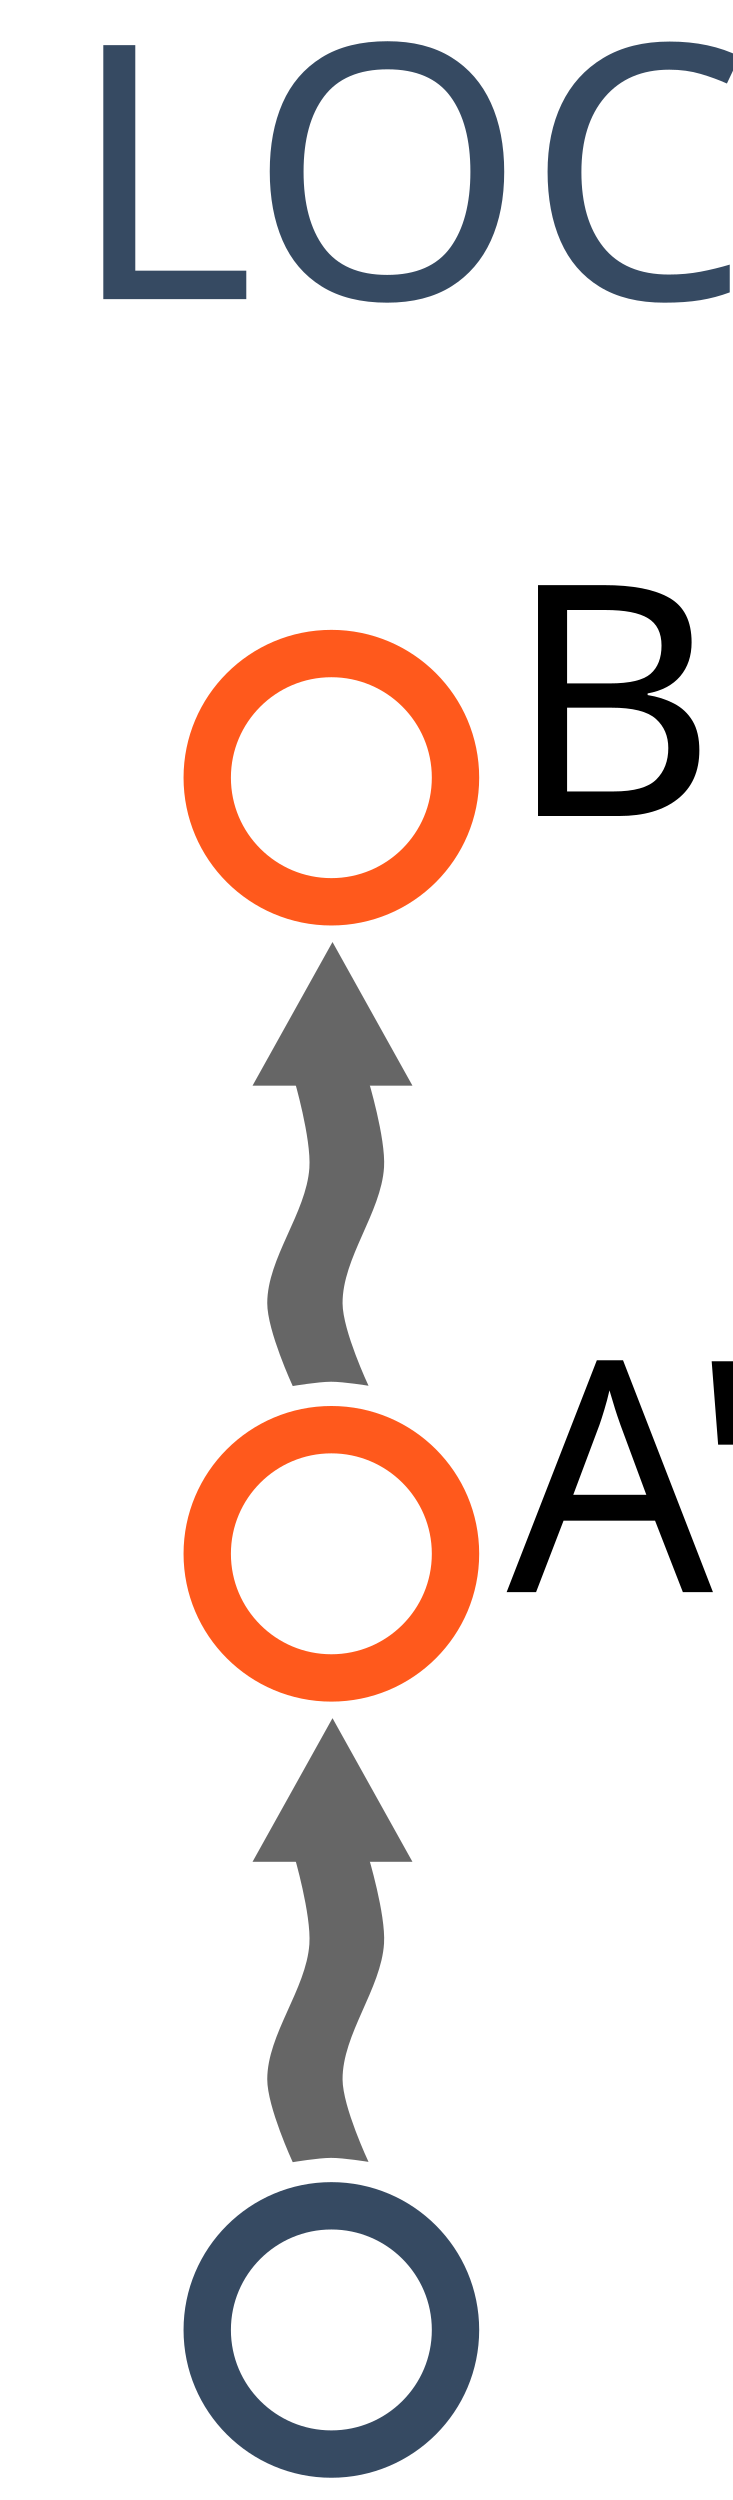
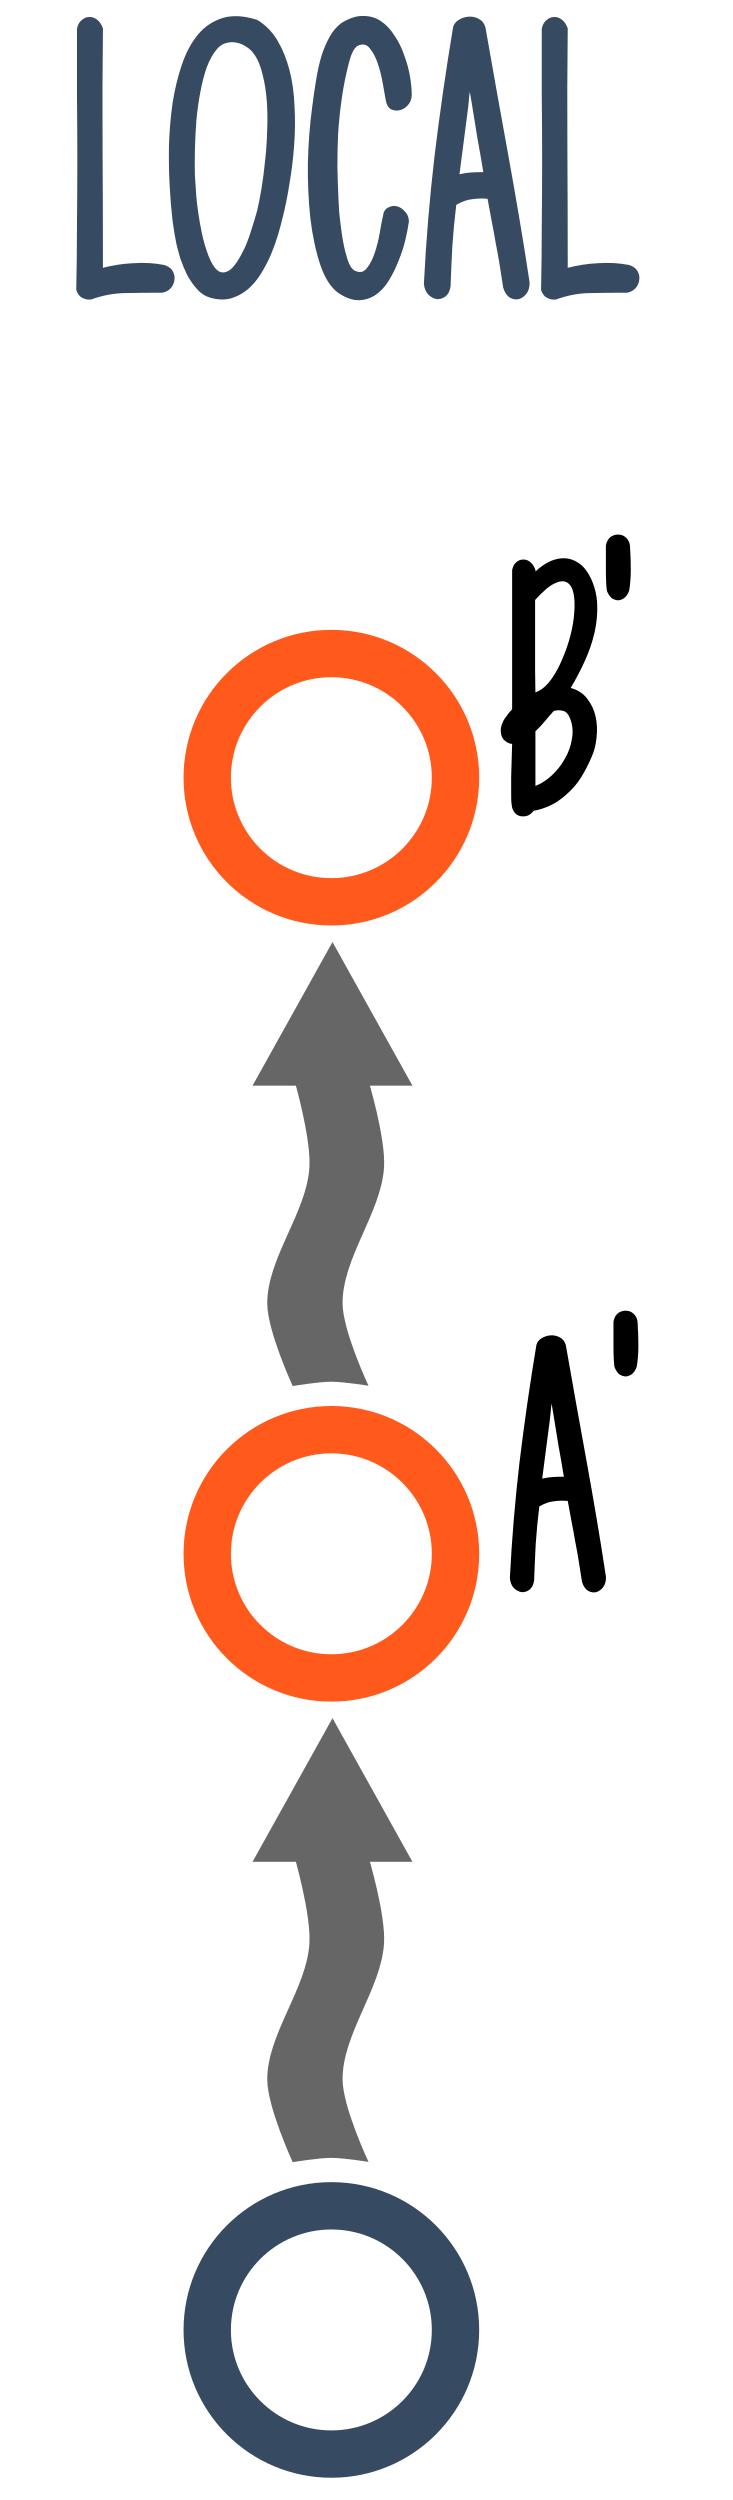
<svg xmlns="http://www.w3.org/2000/svg" version="1.1" id="svg9172" viewBox="0 0 282.056 962.145" height="271.539mm" width="79.602mm">
  <defs id="defs9174" />
  <g transform="translate(-150.464,-45.57521)" id="layer1">
-     <circle style="fill:none;fill-opacity:1;stroke:#364a62;stroke-width:18.226;stroke-linejoin:miter;stroke-miterlimit:4;stroke-dasharray:none;stroke-opacity:1" id="circle8343" cx="277.994" cy="942.276" r="47.775" />
+     <path style="fill:none;fill-opacity:1;stroke:#364a62;stroke-width:18.226;stroke-linejoin:miter;stroke-miterlimit:4;stroke-dasharray:none;stroke-opacity:1" d="m 325.768,942.276 a 47.775,47.775 0 0 1 -47.775,47.775 47.775,47.775 0 0 1 -47.775,-47.775 47.775,47.775 0 0 1 47.775,-47.775 47.775,47.775 0 0 1 47.775,47.775 z" id="circle8343" />
    <g id="g8345" transform="matrix(4.978387,0,0,4.365261,-47.84542,-1859.002)" style="fill:#666666;fill-opacity:1">
      <path id="path8347" d="m 62.464,626.931 c 0,0 -1.975,-4.87 -1.97,-7.315 0.008,-3.98 3.012,-7.925 3.256,-11.905 0.16,-2.606 -1.176,-7.814 -1.176,-7.814 l 5.724,0.025 c 0,0 1.364,5.141 1.225,7.715 -0.217,4.012 -3.224,7.991 -3.206,12.003 0.011,2.429 2.007,7.265 2.007,7.265 0,0 -1.924,-0.358 -2.897,-0.355 -0.996,0.003 -2.963,0.38 -2.963,0.38 z" style="fill:#666666;fill-opacity:1;stroke:none;stroke-width:0;stroke-linejoin:miter;stroke-miterlimit:4;stroke-dasharray:none;stroke-opacity:0.624" />
      <path id="path8349" d="m 71.718,600.445 -12.361,0 6.181,-12.662 z" style="fill:#666666;fill-opacity:1;stroke:none;stroke-width:0;stroke-linejoin:miter;stroke-miterlimit:4;stroke-dasharray:none;stroke-opacity:0.624" />
    </g>
-     <circle style="fill:none;fill-opacity:1;stroke:#ff591c;stroke-width:18.226;stroke-linejoin:miter;stroke-miterlimit:4;stroke-dasharray:none;stroke-opacity:1" id="circle8351" cx="277.994" cy="643.572" r="47.775" />
-     <circle r="47.775" cy="344.869" cx="277.994" id="circle8353" style="fill:none;fill-opacity:1;stroke:#ff591c;stroke-width:18.226;stroke-linejoin:miter;stroke-miterlimit:4;stroke-dasharray:none;stroke-opacity:1" />
+     <path style="fill:none;fill-opacity:1;stroke:#ff591c;stroke-width:18.226;stroke-linejoin:miter;stroke-miterlimit:4;stroke-dasharray:none;stroke-opacity:1" d="m 325.768,643.572 a 47.775,47.775 0 0 1 -47.775,47.775 47.775,47.775 0 0 1 -47.775,-47.775 47.775,47.775 0 0 1 47.775,-47.775 47.775,47.775 0 0 1 47.775,47.775 z" id="circle8351" />
+     <path style="fill:none;fill-opacity:1;stroke:#ff591c;stroke-width:18.226;stroke-linejoin:miter;stroke-miterlimit:4;stroke-dasharray:none;stroke-opacity:1" d="m 325.768,344.869 a 47.775,47.775 0 0 1 -47.775,47.775 47.775,47.775 0 0 1 -47.775,-47.775 47.775,47.775 0 0 1 47.775,-47.775 47.775,47.775 0 0 1 47.775,47.775 z" id="circle8353" />
    <g transform="matrix(4.978387,0,0,4.365261,-47.84542,-2157.705)" id="g8355" style="fill:#666666;fill-opacity:1">
      <path style="fill:#666666;fill-opacity:1;stroke:none;stroke-width:0;stroke-linejoin:miter;stroke-miterlimit:4;stroke-dasharray:none;stroke-opacity:0.624" d="m 62.464,626.931 c 0,0 -1.975,-4.87 -1.97,-7.315 0.008,-3.98 3.012,-7.925 3.256,-11.905 0.16,-2.606 -1.176,-7.814 -1.176,-7.814 l 5.724,0.025 c 0,0 1.364,5.141 1.225,7.715 -0.217,4.012 -3.224,7.991 -3.206,12.003 0.011,2.429 2.007,7.265 2.007,7.265 0,0 -1.924,-0.358 -2.897,-0.355 -0.996,0.003 -2.963,0.38 -2.963,0.38 z" id="path8357" />
      <path style="fill:#666666;fill-opacity:1;stroke:none;stroke-width:0;stroke-linejoin:miter;stroke-miterlimit:4;stroke-dasharray:none;stroke-opacity:0.624" d="m 71.718,600.445 -12.361,0 6.181,-12.662 z" id="path8359" />
    </g>
-     <text xml:space="preserve" style="font-style:normal;font-weight:normal;font-size:199.135px;line-height:125%;font-family:sans-serif;letter-spacing:0px;word-spacing:0px;fill:#000000;fill-opacity:1;stroke:none;stroke-width:1px;stroke-linecap:butt;stroke-linejoin:miter;stroke-opacity:1" x="345.447" y="359.621" id="text8361">
-       <tspan id="tspan8363" x="345.447" y="359.621" style="font-style:normal;font-variant:normal;font-weight:normal;font-stretch:normal;font-size:124.46px;font-family:Photographs;-inkscape-font-specification:Photographs">B'</tspan>
+     <g aria-label="B'" style="font-style:normal;font-weight:normal;font-size:199.135px;line-height:125%;font-family:sans-serif;letter-spacing:0px;word-spacing:0px;fill:#000000;fill-opacity:1;stroke:none;stroke-width:1px;stroke-linecap:butt;stroke-linejoin:miter;stroke-opacity:1" id="text8361">
+       <path d="m 347.563,265.032 q 0.373,-1.991 1.494,-2.987 1.245,-1.12 2.614,-1.12 1.494,-0.124 2.738,0.871 1.369,0.996 2.116,3.111 v 0.622 q 2.614,-2.489 5.476,-3.858 2.987,-1.369 5.85,-1.245 2.863,0.124 5.352,1.867 2.614,1.742 4.481,5.476 2.365,4.854 2.614,10.206 0.249,5.352 -0.996,10.952 -1.245,5.476 -3.734,10.952 -2.489,5.476 -5.476,10.455 4.107,1.12 6.347,4.107 2.365,2.987 3.236,6.845 0.871,3.858 0.373,8.09 -0.373,4.107 -1.867,7.468 -1.867,4.356 -4.107,7.965 -2.24,3.609 -5.725,6.596 -2.863,2.614 -5.974,4.107 -3.111,1.494 -6.596,2.116 -0.747,1.12 -1.991,1.742 -1.12,0.498 -2.365,0.373 -1.245,0 -2.365,-0.871 -0.996,-0.871 -1.494,-2.489 -0.124,-0.747 -0.249,-1.618 -0.124,-0.996 -0.124,-3.36 0,-2.489 0,-6.97 0.124,-4.605 0.373,-12.57 -1.618,0 -3.36,-1.742 -0.996,-1.494 -0.996,-2.987 -0.124,-1.494 0.498,-2.987 0.498,-1.494 1.618,-2.863 0.996,-1.494 2.24,-2.738 z m 8.837,11.45 q 0,3.734 0,8.339 0,4.605 0,9.459 0,4.729 0,9.334 0.124,4.605 0.124,8.463 0.249,-0.124 0.498,-0.249 0.373,-0.124 0.622,-0.249 2.738,-1.369 5.103,-4.729 2.365,-3.36 4.107,-7.592 1.867,-4.232 3.111,-8.961 1.245,-4.729 1.494,-8.961 0.373,-4.232 -0.249,-7.343 -0.622,-3.111 -2.489,-4.232 -1.742,-1.12 -4.854,0.373 -2.987,1.369 -7.468,6.347 z m 13.442,45.552 q -0.996,-2.489 -2.614,-2.863 -1.618,-0.498 -3.609,0 -1.618,1.742 -3.36,3.858 -1.742,2.116 -3.734,3.983 v 21.034 q 3.236,-1.245 6.223,-3.983 3.111,-2.863 5.103,-6.472 2.116,-3.609 2.738,-7.716 0.747,-4.107 -0.747,-7.841 z" style="font-style:normal;font-variant:normal;font-weight:normal;font-stretch:normal;font-size:124.46px;font-family:Photographs;-inkscape-font-specification:Photographs" id="path32792" />
+       <path d="m 383.647,255.448 q 0.498,-2.365 1.991,-3.36 1.618,-0.996 3.236,-0.747 1.618,0.124 2.863,1.494 1.245,1.369 1.245,3.734 v 0.249 q 0.249,3.858 0.249,8.09 0,4.107 -0.622,7.965 -0.622,1.742 -1.742,2.738 -1.12,0.871 -2.365,0.996 -1.245,0 -2.489,-0.747 -1.12,-0.871 -1.867,-2.614 -0.249,-0.622 -0.373,-2.987 -0.124,-2.489 -0.124,-5.352 0,-2.863 0,-5.601 0,-2.738 0,-3.858 z" style="font-style:normal;font-variant:normal;font-weight:normal;font-stretch:normal;font-size:124.46px;font-family:Photographs;-inkscape-font-specification:Photographs" id="path32794" />
+     </g>
+     <g aria-label="A'" style="font-style:normal;font-weight:normal;font-size:199.135px;line-height:125%;font-family:sans-serif;letter-spacing:0px;word-spacing:0px;fill:#000000;fill-opacity:1;stroke:none;stroke-width:1px;stroke-linecap:butt;stroke-linejoin:miter;stroke-opacity:1" id="text8365">
+       <path d="m 358.018,625.342 q -0.871,7.094 -1.369,14.313 -0.373,7.094 -0.622,14.188 -0.373,2.489 -1.867,3.609 -1.369,0.996 -2.987,0.871 -1.494,-0.249 -2.863,-1.494 -1.369,-1.369 -1.618,-3.858 1.12,-22.403 3.734,-44.805 2.738,-22.527 6.472,-44.93 0.373,-1.618 1.991,-2.614 1.618,-0.996 3.485,-1.12 1.867,-0.124 3.485,0.747 1.742,0.871 2.365,2.987 1.991,11.45 3.983,22.527 1.991,11.077 3.983,22.029 1.991,10.952 3.858,22.029 1.867,10.952 3.609,22.527 0.124,2.365 -0.996,3.983 -1.12,1.494 -2.738,1.991 -1.494,0.373 -3.111,-0.498 -1.618,-0.996 -2.365,-3.485 -0.622,-4.232 -1.245,-7.965 -0.622,-3.858 -1.369,-7.592 -0.622,-3.734 -1.369,-7.468 -0.747,-3.858 -1.494,-8.09 -2.489,-0.249 -5.227,0.124 -2.738,0.249 -5.725,1.991 z m 1.12,-10.704 q 2.116,-0.498 4.107,-0.622 2.116,-0.124 4.232,-0.124 -0.996,-6.099 -2.116,-12.197 -0.996,-6.099 -1.991,-12.322 l -0.622,-3.609 q -0.249,1.742 -0.373,3.485 -0.124,1.618 -0.373,3.36 z" style="font-style:normal;font-variant:normal;font-weight:normal;font-stretch:normal;font-size:124.46px;font-family:Photographs;-inkscape-font-specification:Photographs" id="path32797" />
+       <path d="m 386.564,554.151 q 0.498,-2.365 1.991,-3.36 1.618,-0.996 3.236,-0.747 1.618,0.124 2.863,1.494 1.245,1.369 1.245,3.734 v 0.249 q 0.249,3.858 0.249,8.09 0,4.107 -0.622,7.965 -0.622,1.742 -1.742,2.738 -1.12,0.871 -2.365,0.996 -1.245,0 -2.489,-0.747 -1.12,-0.871 -1.867,-2.614 -0.249,-0.622 -0.373,-2.987 -0.124,-2.489 -0.124,-5.352 0,-2.863 0,-5.601 0,-2.738 0,-3.858 z" style="font-style:normal;font-variant:normal;font-weight:normal;font-stretch:normal;font-size:124.46px;font-family:Photographs;-inkscape-font-specification:Photographs" id="path32799" />
+     </g>
+     <g aria-label="LOCAL" style="font-style:normal;font-weight:normal;font-size:199.135px;line-height:125%;font-family:sans-serif;letter-spacing:0px;word-spacing:0px;fill:#364a62;fill-opacity:1;stroke:none;stroke-width:1px;stroke-linecap:butt;stroke-linejoin:miter;stroke-opacity:1" id="text8369">
+       <path d="m 185.562,160.826 q -1.506,0.274 -3.286,-0.548 -1.78,-0.821 -2.464,-3.149 0.274,-12.869 0.274,-25.191 0.137,-12.322 0.137,-24.506 0,-12.322 -0.137,-24.78 0,-12.595 0,-26.012 0.411,-2.19 1.78,-3.286 1.369,-1.232 2.875,-1.232 1.506,-0.137 3.012,0.958 1.506,1.095 2.327,3.423 -0.274,22.726 -0.137,46 0.137,23.137 0.137,46.137 5.75,-1.506 11.774,-1.78 6.161,-0.411 11.774,0.685 2.327,0.685 3.286,2.327 0.958,1.643 0.685,3.423 -0.137,1.643 -1.369,3.149 -1.232,1.369 -3.286,1.78 h -0.137 q -6.982,0 -13.691,0.137 -6.708,0 -13.554,2.464 z" style="font-style:normal;font-variant:normal;font-weight:normal;font-stretch:normal;font-size:136.906px;line-height:125%;font-family:Photographs;-inkscape-font-specification:Photographs;fill:#364a62;fill-opacity:1" id="path32802" />
+       <path d="m 249.442,53.219 q 4.792,2.875 7.804,7.941 3.012,5.066 4.655,11.5 1.643,6.435 1.917,13.827 0.411,7.393 -0.137,14.923 -0.548,7.53 -1.78,14.649 -1.095,7.119 -2.601,13.006 -0.685,2.875 -1.78,6.708 -1.095,3.696 -2.738,7.667 -1.643,3.833 -3.833,7.393 -2.19,3.56 -5.066,6.024 -2.875,2.464 -6.571,3.56 -3.56,0.958 -7.941,-0.274 -2.875,-0.821 -5.066,-3.286 -2.19,-2.464 -3.833,-5.476 -1.506,-3.149 -2.601,-6.298 -0.958,-3.286 -1.506,-5.613 -0.685,-3.149 -1.506,-9.036 -0.685,-5.887 -1.095,-13.28 -0.411,-7.393 -0.274,-15.607 0.274,-8.351 1.369,-16.155 1.232,-7.941 3.56,-14.786 2.327,-6.982 6.161,-11.637 3.833,-4.655 9.446,-6.435 5.613,-1.78 13.417,0.685 z m -1.232,13.143 q -1.095,-1.643 -2.875,-2.738 -1.78,-1.232 -3.833,-1.643 -1.917,-0.411 -3.97,0.137 -2.054,0.548 -3.56,2.327 -2.327,2.738 -3.97,7.119 -1.506,4.381 -2.464,9.583 -0.958,5.066 -1.506,10.816 -0.411,5.613 -0.548,11.089 -0.137,5.339 0,10.131 0.274,4.792 0.548,8.214 0.137,1.643 0.685,5.75 0.548,3.97 1.506,8.488 0.958,4.381 2.464,8.351 1.506,3.97 3.423,5.613 2.054,1.643 4.655,0 2.601,-1.78 5.887,-8.625 1.506,-3.423 2.601,-7.119 1.232,-3.696 2.19,-7.256 0.821,-3.423 1.643,-8.351 0.821,-4.929 1.369,-10.542 0.685,-5.75 0.821,-11.774 0.274,-6.024 -0.137,-11.5 -0.411,-5.613 -1.643,-10.268 -1.095,-4.792 -3.286,-7.804 z" style="font-style:normal;font-variant:normal;font-weight:normal;font-stretch:normal;font-size:136.906px;line-height:125%;font-family:Photographs;-inkscape-font-specification:Photographs;fill:#364a62;fill-opacity:1" id="path32804" />
+       <path d="m 270.595,86.897 q 0.685,-5.476 1.506,-10.405 0.821,-5.066 2.054,-9.31 1.369,-4.244 3.149,-7.393 1.78,-3.286 4.518,-5.339 4.655,-2.875 8.488,-2.738 3.833,0 6.845,2.054 3.012,2.054 5.202,5.613 2.327,3.423 3.696,7.53 1.506,3.97 2.19,8.077 0.685,3.97 0.685,6.982 0,2.464 -1.506,4.107 -1.369,1.506 -3.149,1.917 -1.78,0.411 -3.423,-0.411 -1.506,-0.958 -1.917,-3.423 -0.411,-2.19 -1.095,-6.161 -0.685,-4.107 -1.917,-7.804 -1.232,-3.696 -3.149,-6.024 -1.78,-2.327 -4.655,-0.958 -1.917,1.095 -3.286,6.161 -1.917,7.393 -2.875,14.375 -0.958,6.845 -1.369,13.417 -0.274,6.435 -0.274,12.595 0.137,6.161 0.411,12.322 0,0.958 0.274,5.066 0.411,4.107 1.095,8.899 0.685,4.655 1.917,8.762 1.232,4.107 3.012,4.929 2.738,1.369 4.518,-0.821 1.917,-2.327 3.149,-6.024 1.232,-3.696 1.917,-7.667 0.685,-4.107 1.232,-6.435 0.274,-2.464 1.917,-3.286 1.643,-0.958 3.423,-0.548 1.78,0.411 3.149,2.054 1.506,1.506 1.506,3.833 -0.411,3.012 -1.369,7.119 -0.958,3.97 -2.601,7.941 -1.506,3.97 -3.696,7.53 -2.054,3.423 -4.929,5.476 -2.875,2.054 -6.571,2.19 -3.56,0.137 -7.941,-2.738 -4.381,-3.149 -6.982,-10.816 -2.601,-7.804 -3.833,-17.935 -1.095,-10.131 -0.958,-21.357 0.274,-11.226 1.643,-21.357 z" style="font-style:normal;font-variant:normal;font-weight:normal;font-stretch:normal;font-size:136.906px;line-height:125%;font-family:Photographs;-inkscape-font-specification:Photographs;fill:#364a62;fill-opacity:1" id="path32806" />
+       <path d="m 326.065,124.41 q -0.958,7.804 -1.506,15.744 -0.411,7.804 -0.685,15.607 -0.411,2.738 -2.054,3.97 -1.506,1.095 -3.286,0.958 -1.643,-0.274 -3.149,-1.643 -1.506,-1.506 -1.78,-4.244 1.232,-24.643 4.107,-49.286 3.012,-24.78 7.119,-49.423 0.411,-1.78 2.19,-2.875 1.78,-1.095 3.833,-1.232 2.054,-0.137 3.833,0.821 1.917,0.958 2.601,3.286 2.19,12.595 4.381,24.78 2.19,12.185 4.381,24.232 2.19,12.048 4.244,24.232 2.054,12.048 3.97,24.78 0.137,2.601 -1.095,4.381 -1.232,1.643 -3.012,2.19 -1.643,0.411 -3.423,-0.548 -1.78,-1.095 -2.601,-3.833 -0.685,-4.655 -1.369,-8.762 -0.685,-4.244 -1.506,-8.351 -0.685,-4.107 -1.506,-8.214 -0.821,-4.244 -1.643,-8.899 -2.738,-0.274 -5.75,0.137 -3.012,0.274 -6.298,2.19 z m 1.232,-11.774 q 2.327,-0.548 4.518,-0.685 2.327,-0.137 4.655,-0.137 -1.095,-6.708 -2.327,-13.417 -1.095,-6.708 -2.19,-13.554 l -0.685,-3.97 q -0.274,1.917 -0.411,3.833 -0.137,1.78 -0.411,3.696 z" style="font-style:normal;font-variant:normal;font-weight:normal;font-stretch:normal;font-size:136.906px;line-height:125%;font-family:Photographs;-inkscape-font-specification:Photographs;fill:#364a62;fill-opacity:1" id="path32808" />
+       <path d="m 364.448,160.826 q -1.506,0.274 -3.286,-0.548 -1.78,-0.821 -2.464,-3.149 0.274,-12.869 0.274,-25.191 0.137,-12.322 0.137,-24.506 0,-12.322 -0.137,-24.78 0,-12.595 0,-26.012 0.411,-2.19 1.78,-3.286 1.369,-1.232 2.875,-1.232 1.506,-0.137 3.012,0.958 1.506,1.095 2.327,3.423 -0.274,22.726 -0.137,46 0.137,23.137 0.137,46.137 5.75,-1.506 11.774,-1.78 6.161,-0.411 11.774,0.685 2.327,0.685 3.286,2.327 0.958,1.643 0.685,3.423 -0.137,1.643 -1.369,3.149 -1.232,1.369 -3.286,1.78 h -0.137 q -6.982,0 -13.691,0.137 -6.708,0 -13.554,2.464 z" style="font-style:normal;font-variant:normal;font-weight:normal;font-stretch:normal;font-size:136.906px;line-height:125%;font-family:Photographs;-inkscape-font-specification:Photographs;fill:#364a62;fill-opacity:1" id="path32810" />
+     </g>
+   </g>
+   <g id="g32787" transform="translate(224.536,-45.57521)">
+     <circle r="47.775" cy="942.276" cx="277.994" id="circle32757" style="fill:none;fill-opacity:1;stroke:#364a62;stroke-width:18.226;stroke-linejoin:miter;stroke-miterlimit:4;stroke-dasharray:none;stroke-opacity:1" />
+     <g style="fill:#666666;fill-opacity:1" transform="matrix(4.978387,0,0,4.365261,-47.84542,-1859.002)" id="g32763">
+       <path style="fill:#666666;fill-opacity:1;stroke:none;stroke-width:0;stroke-linejoin:miter;stroke-miterlimit:4;stroke-dasharray:none;stroke-opacity:0.624" d="m 62.464,626.931 c 0,0 -1.975,-4.87 -1.97,-7.315 0.008,-3.98 3.012,-7.925 3.256,-11.905 0.16,-2.606 -1.176,-7.814 -1.176,-7.814 l 5.724,0.025 c 0,0 1.364,5.141 1.225,7.715 -0.217,4.012 -3.224,7.991 -3.206,12.003 0.011,2.429 2.007,7.265 2.007,7.265 0,0 -1.924,-0.358 -2.897,-0.355 -0.996,0.003 -2.963,0.38 -2.963,0.38 z" id="path32759" />
+       <path style="fill:#666666;fill-opacity:1;stroke:none;stroke-width:0;stroke-linejoin:miter;stroke-miterlimit:4;stroke-dasharray:none;stroke-opacity:0.624" d="m 71.718,600.445 h -12.361 l 6.181,-12.662 z" id="path32761" />
+     </g>
+     <circle r="47.775" cy="643.572" cx="277.994" id="circle32765" style="fill:none;fill-opacity:1;stroke:#ff591c;stroke-width:18.226;stroke-linejoin:miter;stroke-miterlimit:4;stroke-dasharray:none;stroke-opacity:1" />
+     <circle style="fill:none;fill-opacity:1;stroke:#ff591c;stroke-width:18.226;stroke-linejoin:miter;stroke-miterlimit:4;stroke-dasharray:none;stroke-opacity:1" id="circle32767" cx="277.994" cy="344.869" r="47.775" />
+     <g style="fill:#666666;fill-opacity:1" id="g32773" transform="matrix(4.978387,0,0,4.365261,-47.84542,-2157.705)">
+       <path id="path32769" d="m 62.464,626.931 c 0,0 -1.975,-4.87 -1.97,-7.315 0.008,-3.98 3.012,-7.925 3.256,-11.905 0.16,-2.606 -1.176,-7.814 -1.176,-7.814 l 5.724,0.025 c 0,0 1.364,5.141 1.225,7.715 -0.217,4.012 -3.224,7.991 -3.206,12.003 0.011,2.429 2.007,7.265 2.007,7.265 0,0 -1.924,-0.358 -2.897,-0.355 -0.996,0.003 -2.963,0.38 -2.963,0.38 z" style="fill:#666666;fill-opacity:1;stroke:none;stroke-width:0;stroke-linejoin:miter;stroke-miterlimit:4;stroke-dasharray:none;stroke-opacity:0.624" />
+       <path id="path32771" d="m 71.718,600.445 h -12.361 l 6.181,-12.662 z" style="fill:#666666;fill-opacity:1;stroke:none;stroke-width:0;stroke-linejoin:miter;stroke-miterlimit:4;stroke-dasharray:none;stroke-opacity:0.624" />
+     </g>
+     <text id="text32777" y="359.621" x="345.447" style="font-style:normal;font-weight:normal;font-size:199.135px;line-height:125%;font-family:sans-serif;letter-spacing:0px;word-spacing:0px;fill:#000000;fill-opacity:1;stroke:none;stroke-width:1px;stroke-linecap:butt;stroke-linejoin:miter;stroke-opacity:1" xml:space="preserve">
+       <tspan style="font-style:normal;font-variant:normal;font-weight:normal;font-stretch:normal;font-size:124.46px;font-family:Photographs;-inkscape-font-specification:Photographs" y="359.621" x="345.447" id="tspan32775">B'</tspan>
    </text>
-     <text id="text8365" y="658.324" x="345.447" style="font-style:normal;font-weight:normal;font-size:199.135px;line-height:125%;font-family:sans-serif;letter-spacing:0px;word-spacing:0px;fill:#000000;fill-opacity:1;stroke:none;stroke-width:1px;stroke-linecap:butt;stroke-linejoin:miter;stroke-opacity:1" xml:space="preserve">
-       <tspan style="font-style:normal;font-variant:normal;font-weight:normal;font-stretch:normal;font-size:124.46px;font-family:Photographs;-inkscape-font-specification:Photographs" y="658.324" x="345.447" id="tspan8367">A'</tspan>
+     <text xml:space="preserve" style="font-style:normal;font-weight:normal;font-size:199.135px;line-height:125%;font-family:sans-serif;letter-spacing:0px;word-spacing:0px;fill:#000000;fill-opacity:1;stroke:none;stroke-width:1px;stroke-linecap:butt;stroke-linejoin:miter;stroke-opacity:1" x="345.447" y="658.324" id="text32781">
+       <tspan id="tspan32779" x="345.447" y="658.324" style="font-style:normal;font-variant:normal;font-weight:normal;font-stretch:normal;font-size:124.46px;font-family:Photographs;-inkscape-font-specification:Photographs">A'</tspan>
    </text>
-     <text id="text8369" y="160.69" x="176.937" style="font-style:normal;font-weight:normal;font-size:199.135px;line-height:125%;font-family:sans-serif;letter-spacing:0px;word-spacing:0px;fill:#364a62;fill-opacity:1;stroke:none;stroke-width:1px;stroke-linecap:butt;stroke-linejoin:miter;stroke-opacity:1" xml:space="preserve">
-       <tspan style="font-style:normal;font-variant:normal;font-weight:normal;font-stretch:normal;font-size:136.906px;line-height:125%;font-family:Photographs;-inkscape-font-specification:Photographs;fill:#364a62;fill-opacity:1" y="160.69" x="176.937" id="tspan8371">LOCAL</tspan>
+     <text xml:space="preserve" style="font-style:normal;font-weight:normal;font-size:199.135px;line-height:125%;font-family:sans-serif;letter-spacing:0px;word-spacing:0px;fill:#364a62;fill-opacity:1;stroke:none;stroke-width:1px;stroke-linecap:butt;stroke-linejoin:miter;stroke-opacity:1" x="176.937" y="160.69" id="text32785">
+       <tspan id="tspan32783" x="176.937" y="160.69" style="font-style:normal;font-variant:normal;font-weight:normal;font-stretch:normal;font-size:136.906px;line-height:125%;font-family:Photographs;-inkscape-font-specification:Photographs;fill:#364a62;fill-opacity:1">LOCAL</tspan>
    </text>
  </g>
</svg>
